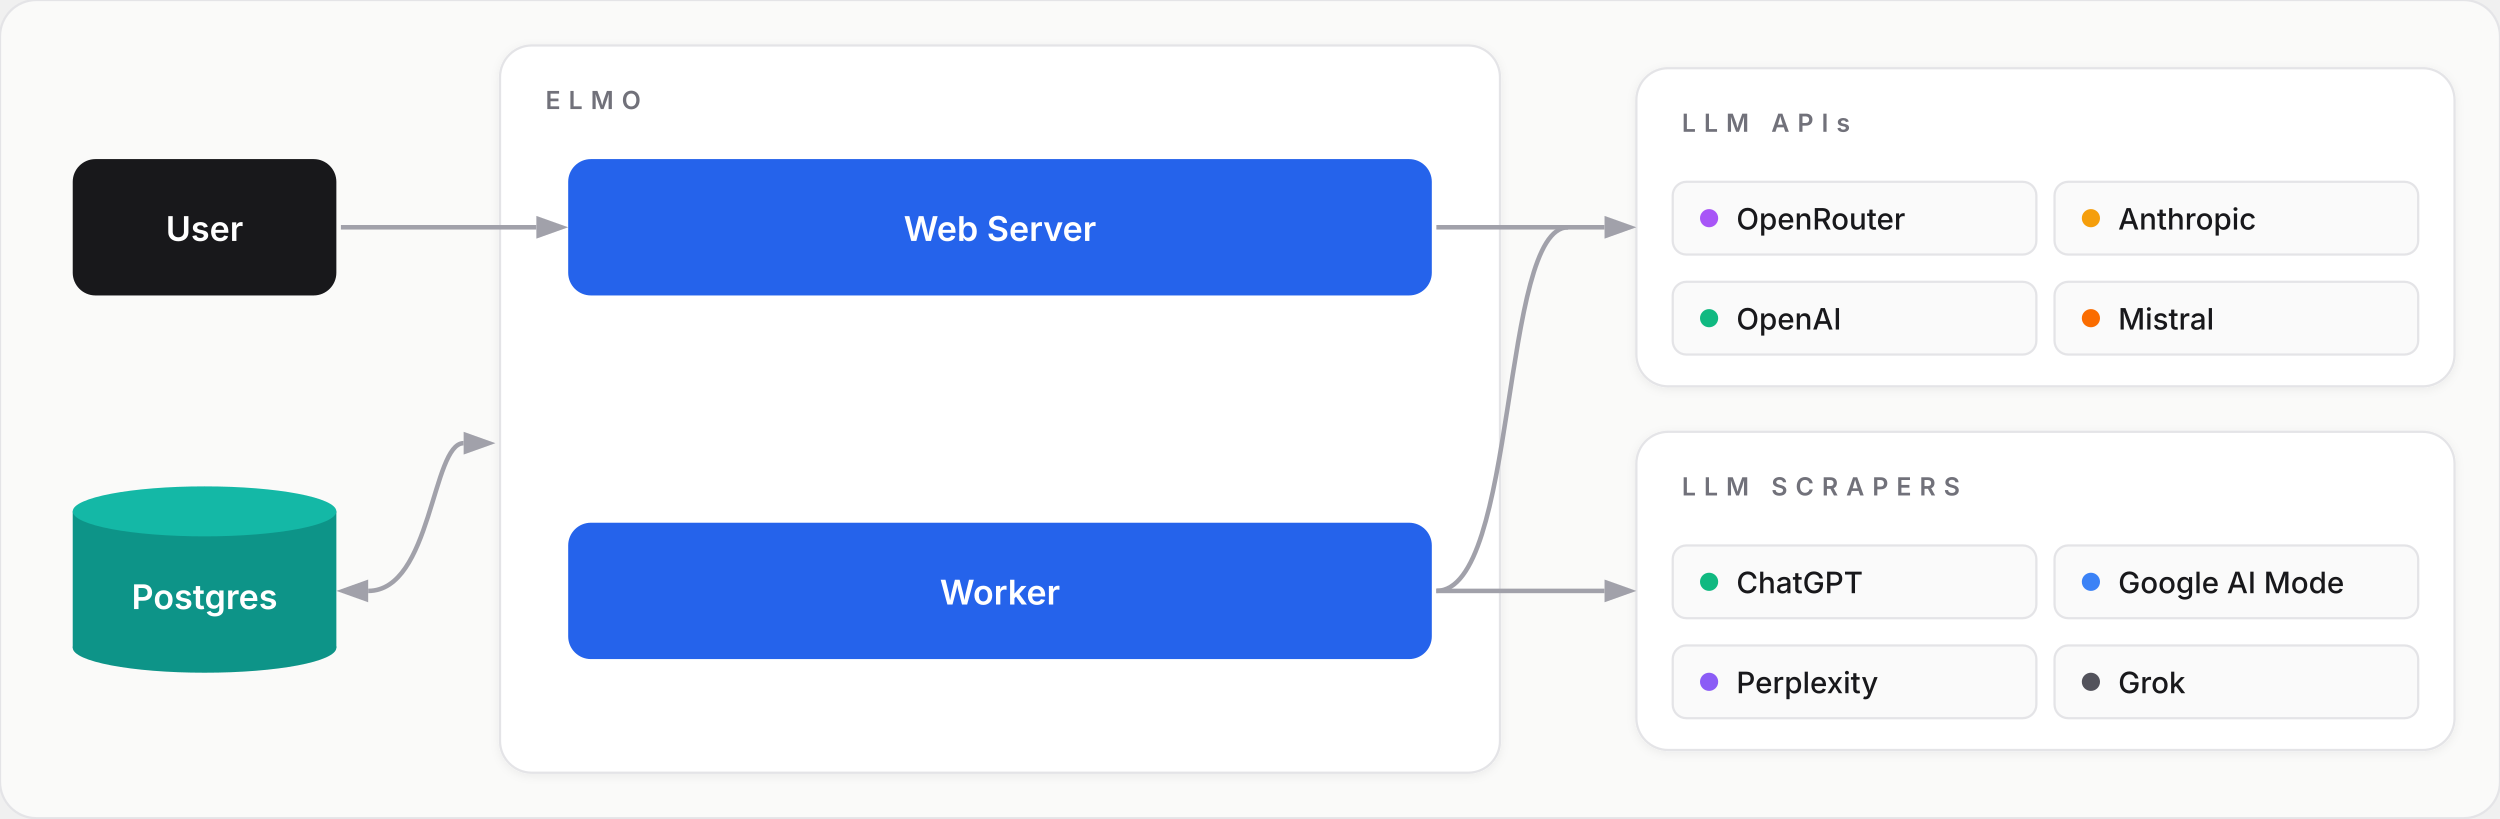
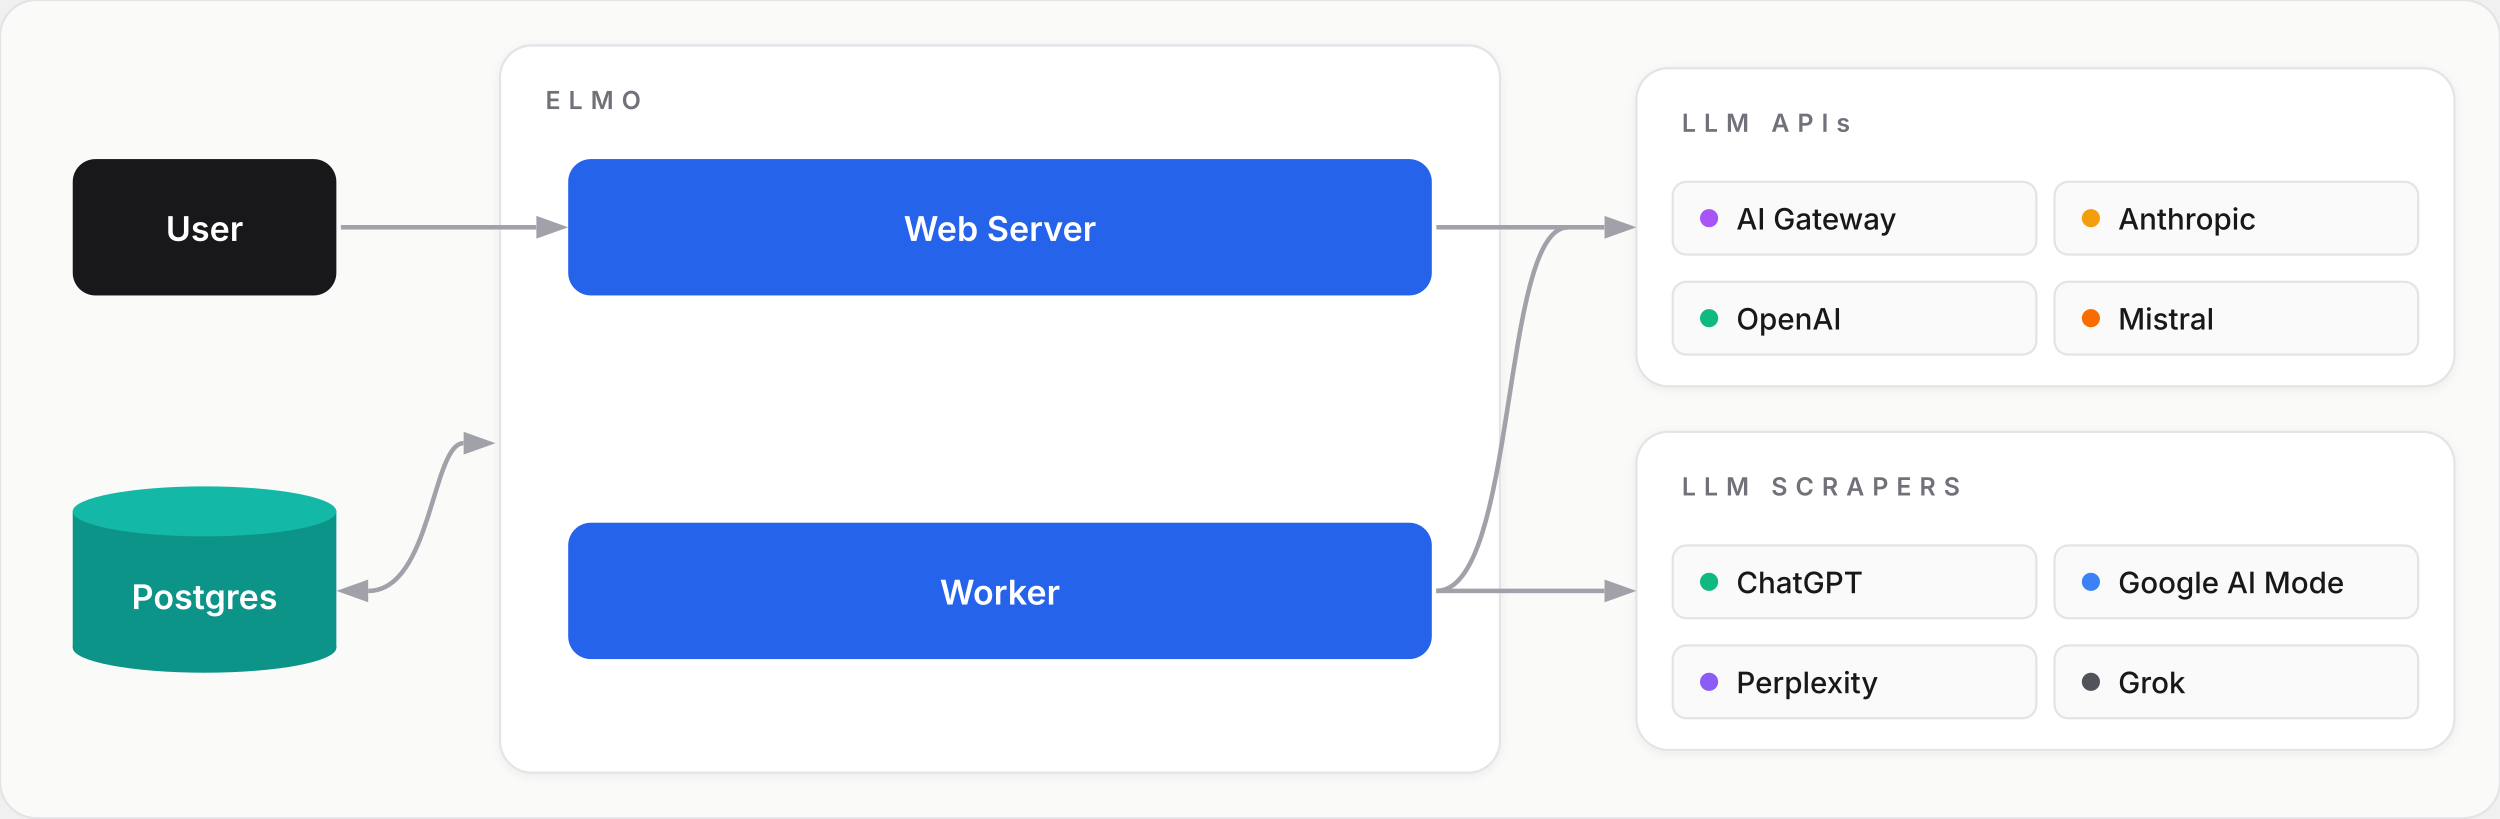
<svg xmlns="http://www.w3.org/2000/svg" viewBox="0 0 1100 360" font-family="'Geist Sans', -apple-system, BlinkMacSystemFont, 'Inter', 'Segoe UI', Roboto, system-ui, sans-serif">
  <defs>
    <marker id="arr" viewBox="0 0 14 10" refX="14" refY="5" markerUnits="userSpaceOnUse" markerWidth="14" markerHeight="10" orient="auto">
      <path d="M0 0 L14 5 L0 10 z" fill="#a1a1aa" />
    </marker>
    <filter id="shCard" x="-10%" y="-10%" width="120%" height="120%">
      <feDropShadow dx="0" dy="1" stdDeviation="2" flood-opacity="0.06" />
    </filter>
  </defs>
  <rect width="1100" height="360" rx="16" fill="#fafaf9" stroke="#e4e4e7" stroke-width="1" />
  <rect x="220" y="20" width="440" height="320" rx="14" fill="#ffffff" stroke="#e4e4e7" stroke-width="1" filter="url(#shCard)" />
  <text x="240" y="48" fill="#71717a" font-size="11" font-weight="600" letter-spacing="3.5">ELMO</text>
  <rect x="720" y="30" width="360" height="140" rx="14" fill="#ffffff" stroke="#e4e4e7" stroke-width="1" filter="url(#shCard)" />
  <text x="740" y="58" fill="#71717a" font-size="11" font-weight="600" letter-spacing="3.5">LLM APIs</text>
  <rect x="720" y="190" width="360" height="140" rx="14" fill="#ffffff" stroke="#e4e4e7" stroke-width="1" filter="url(#shCard)" />
  <text x="740" y="218" fill="#71717a" font-size="11" font-weight="600" letter-spacing="3.5">LLM SCRAPERS</text>
  <line x1="150" y1="100" x2="236" y2="100" stroke="#a1a1aa" stroke-width="2" />
  <polygon points="250,100 236,95 236,105" fill="#a1a1aa" />
  <path d="M 162 260 C 190 260, 190 195, 204 195" stroke="#a1a1aa" stroke-width="2" fill="none" />
  <polygon points="148,260 162,255 162,265" fill="#a1a1aa" />
  <polygon points="218,195 204,190 204,200" fill="#a1a1aa" />
  <path d="M 632 260 C 668 260, 660 100, 690 100" stroke="#a1a1aa" stroke-width="2" fill="none" />
  <line x1="632" y1="100" x2="706" y2="100" stroke="#a1a1aa" stroke-width="2" />
  <polygon points="720,100 706,95 706,105" fill="#a1a1aa" />
  <line x1="632" y1="260" x2="706" y2="260" stroke="#a1a1aa" stroke-width="2" />
  <polygon points="720,260 706,255 706,265" fill="#a1a1aa" />
  <rect x="32" y="70" width="116" height="60" rx="10" fill="#18181b" />
  <text x="90" y="106" text-anchor="middle" fill="white" font-size="15" font-weight="600">User</text>
  <ellipse cx="90" cy="285" rx="58" ry="11" fill="#0d9488" />
  <rect x="32" y="225" width="116" height="60" fill="#0d9488" />
  <ellipse cx="90" cy="225" rx="58" ry="11" fill="#14b8a6" />
  <text x="90" y="268" text-anchor="middle" fill="white" font-size="15" font-weight="600">Postgres</text>
  <rect x="250" y="70" width="380" height="60" rx="10" fill="#2563eb" />
  <text x="440" y="106" text-anchor="middle" fill="white" font-size="15" font-weight="600">Web Server</text>
  <rect x="250" y="230" width="380" height="60" rx="10" fill="#2563eb" />
  <text x="440" y="266" text-anchor="middle" fill="white" font-size="15" font-weight="600">Worker</text>
  <g>
    <rect x="736" y="80" width="160" height="32" rx="6" fill="#fafafa" stroke="#e4e4e7" stroke-width="1" />
    <circle cx="752" cy="96" r="4" fill="#a855f7" />
-     <text x="764" y="101" fill="#18181b" font-size="13" font-weight="500">OpenRouter</text>
+     <text x="764" y="101" fill="#18181b" font-size="13" font-weight="500">AI Gateway</text>
    <rect x="904" y="80" width="160" height="32" rx="6" fill="#fafafa" stroke="#e4e4e7" stroke-width="1" />
    <circle cx="920" cy="96" r="4" fill="#f59e0b" />
    <text x="932" y="101" fill="#18181b" font-size="13" font-weight="500">Anthropic</text>
    <rect x="736" y="124" width="160" height="32" rx="6" fill="#fafafa" stroke="#e4e4e7" stroke-width="1" />
    <circle cx="752" cy="140" r="4" fill="#10b981" />
    <text x="764" y="145" fill="#18181b" font-size="13" font-weight="500">OpenAI</text>
    <rect x="904" y="124" width="160" height="32" rx="6" fill="#fafafa" stroke="#e4e4e7" stroke-width="1" />
    <circle cx="920" cy="140" r="4" fill="#fa6c00" />
    <text x="932" y="145" fill="#18181b" font-size="13" font-weight="500">Mistral</text>
  </g>
  <g>
    <rect x="736" y="240" width="160" height="32" rx="6" fill="#fafafa" stroke="#e4e4e7" stroke-width="1" />
    <circle cx="752" cy="256" r="4" fill="#10b981" />
    <text x="764" y="261" fill="#18181b" font-size="13" font-weight="500">ChatGPT</text>
    <rect x="904" y="240" width="160" height="32" rx="6" fill="#fafafa" stroke="#e4e4e7" stroke-width="1" />
    <circle cx="920" cy="256" r="4" fill="#3b82f6" />
    <text x="932" y="261" fill="#18181b" font-size="13" font-weight="500">Google AI Mode</text>
    <rect x="736" y="284" width="160" height="32" rx="6" fill="#fafafa" stroke="#e4e4e7" stroke-width="1" />
    <circle cx="752" cy="300" r="4" fill="#8b5cf6" />
    <text x="764" y="305" fill="#18181b" font-size="13" font-weight="500">Perplexity</text>
    <rect x="904" y="284" width="160" height="32" rx="6" fill="#fafafa" stroke="#e4e4e7" stroke-width="1" />
    <circle cx="920" cy="300" r="4" fill="#52525b" />
    <text x="932" y="305" fill="#18181b" font-size="13" font-weight="500">Grok</text>
  </g>
</svg>
